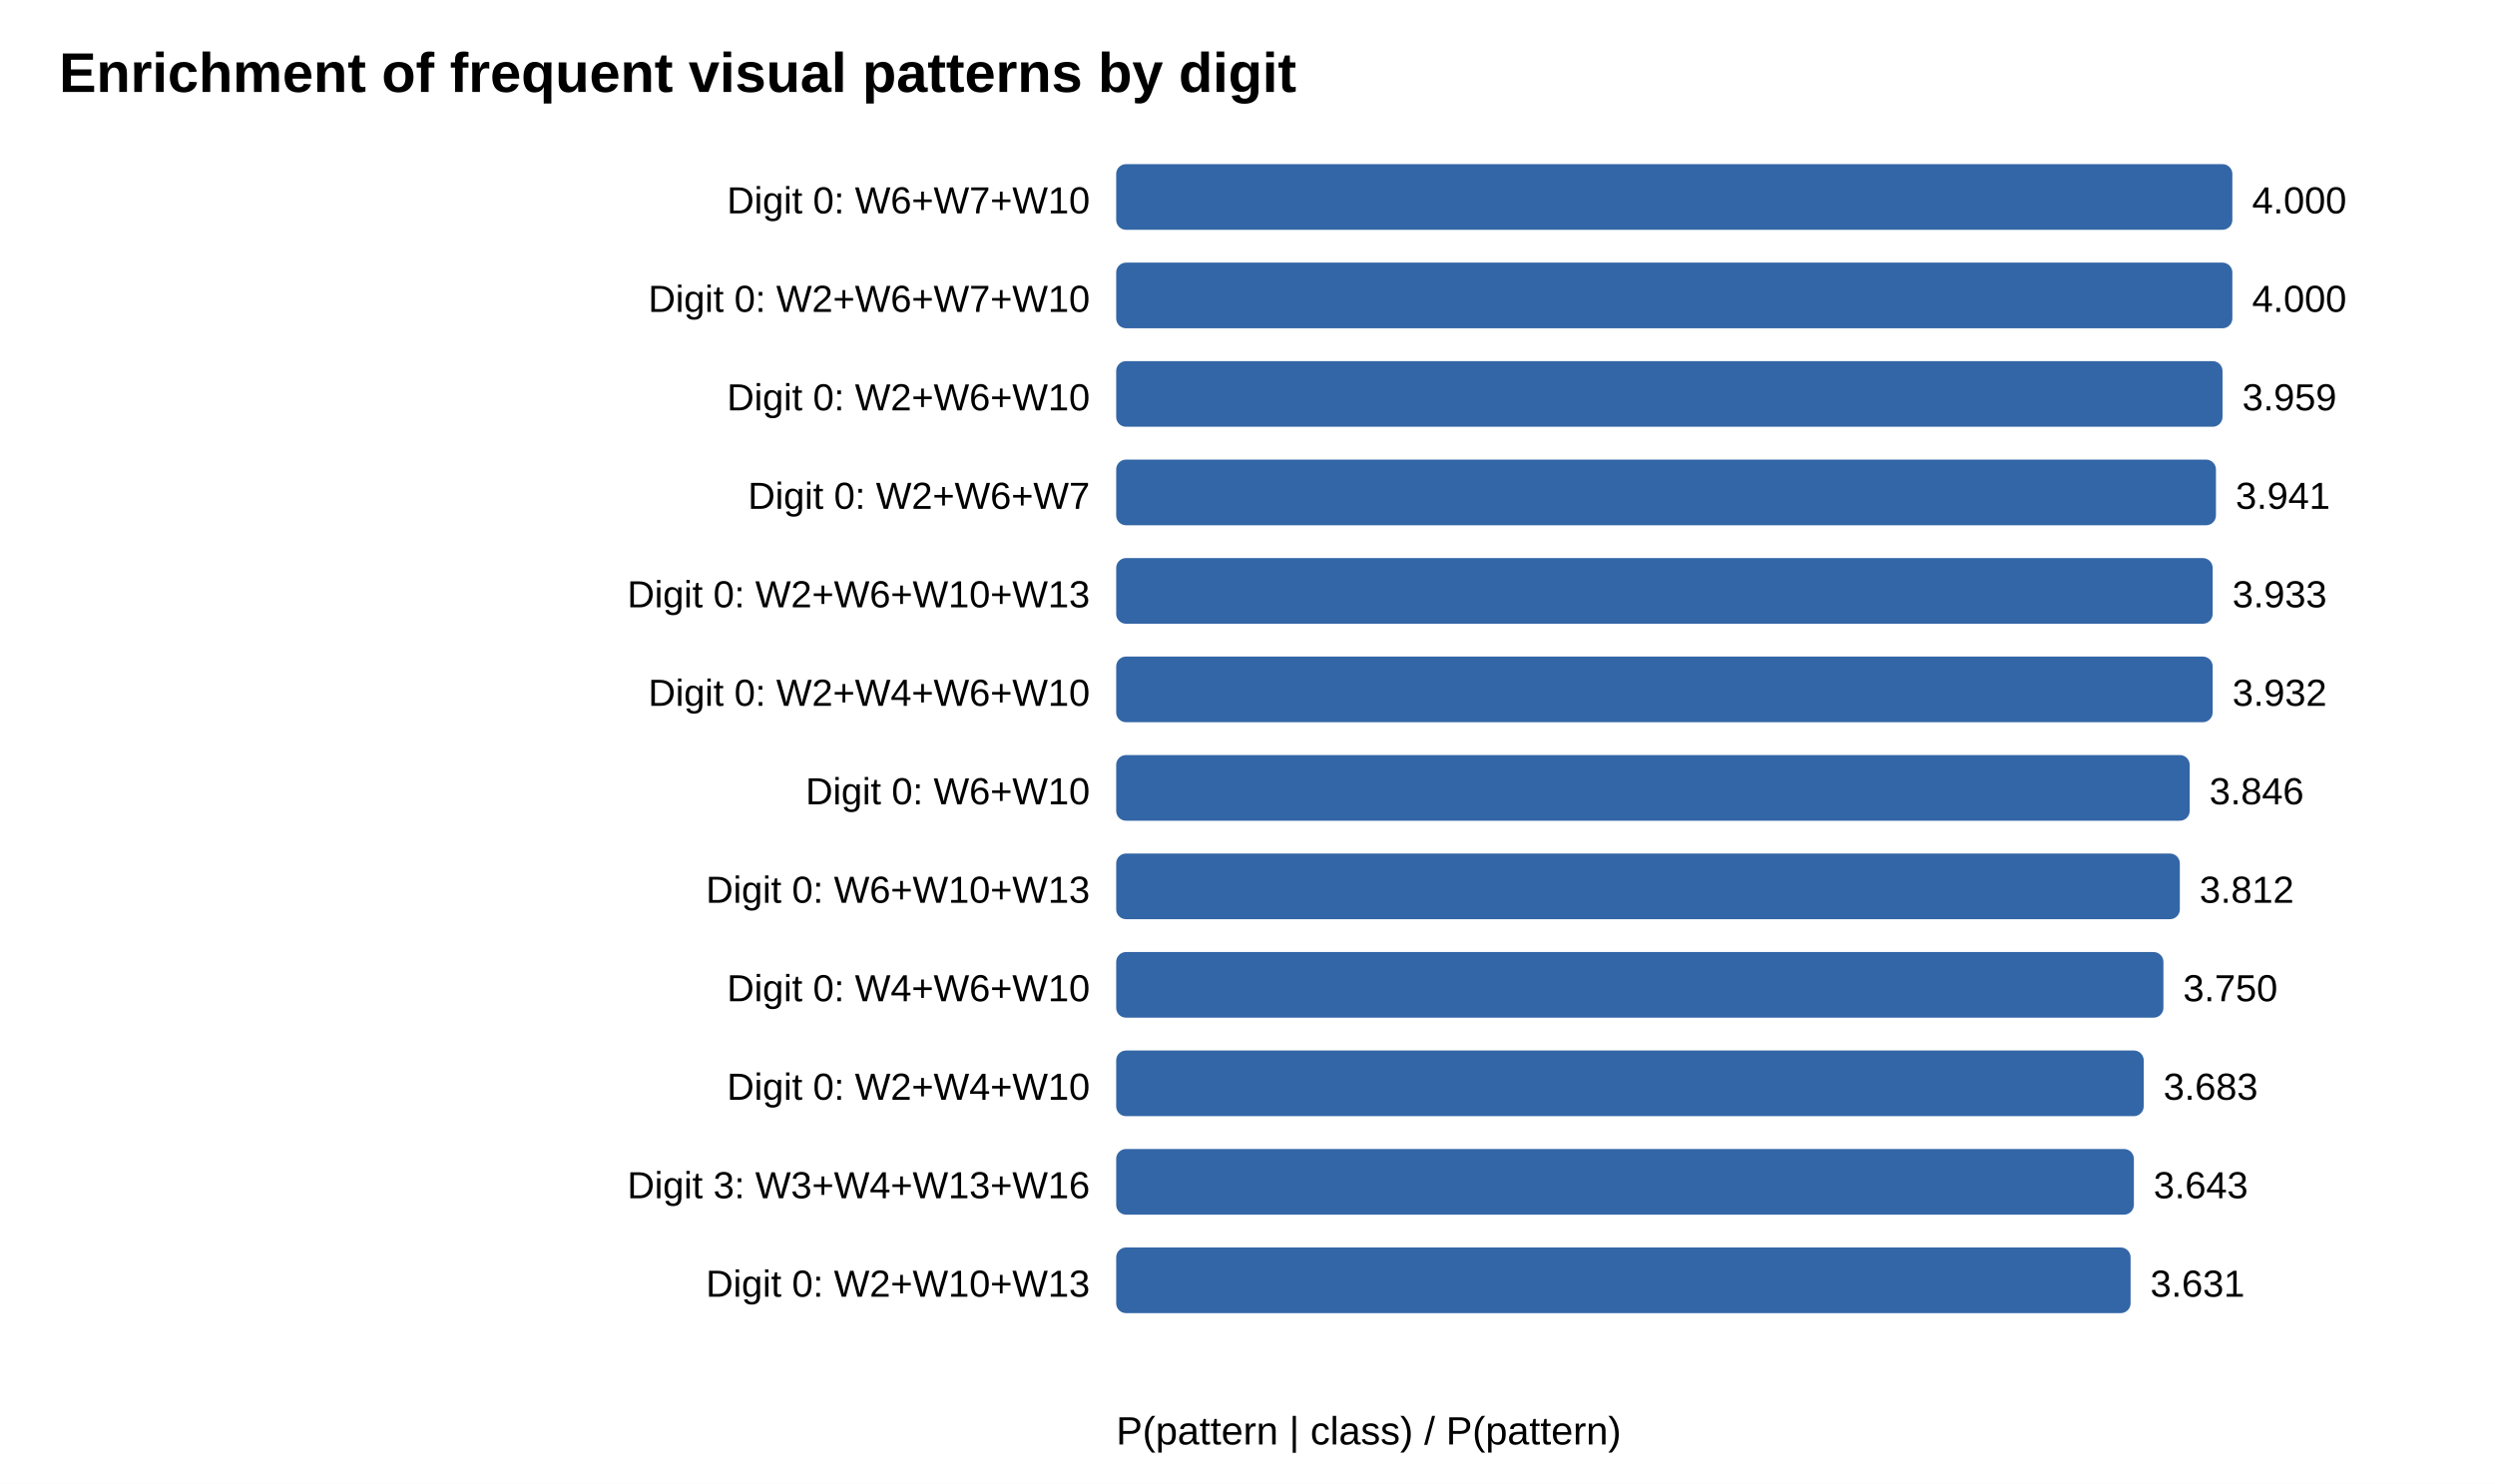
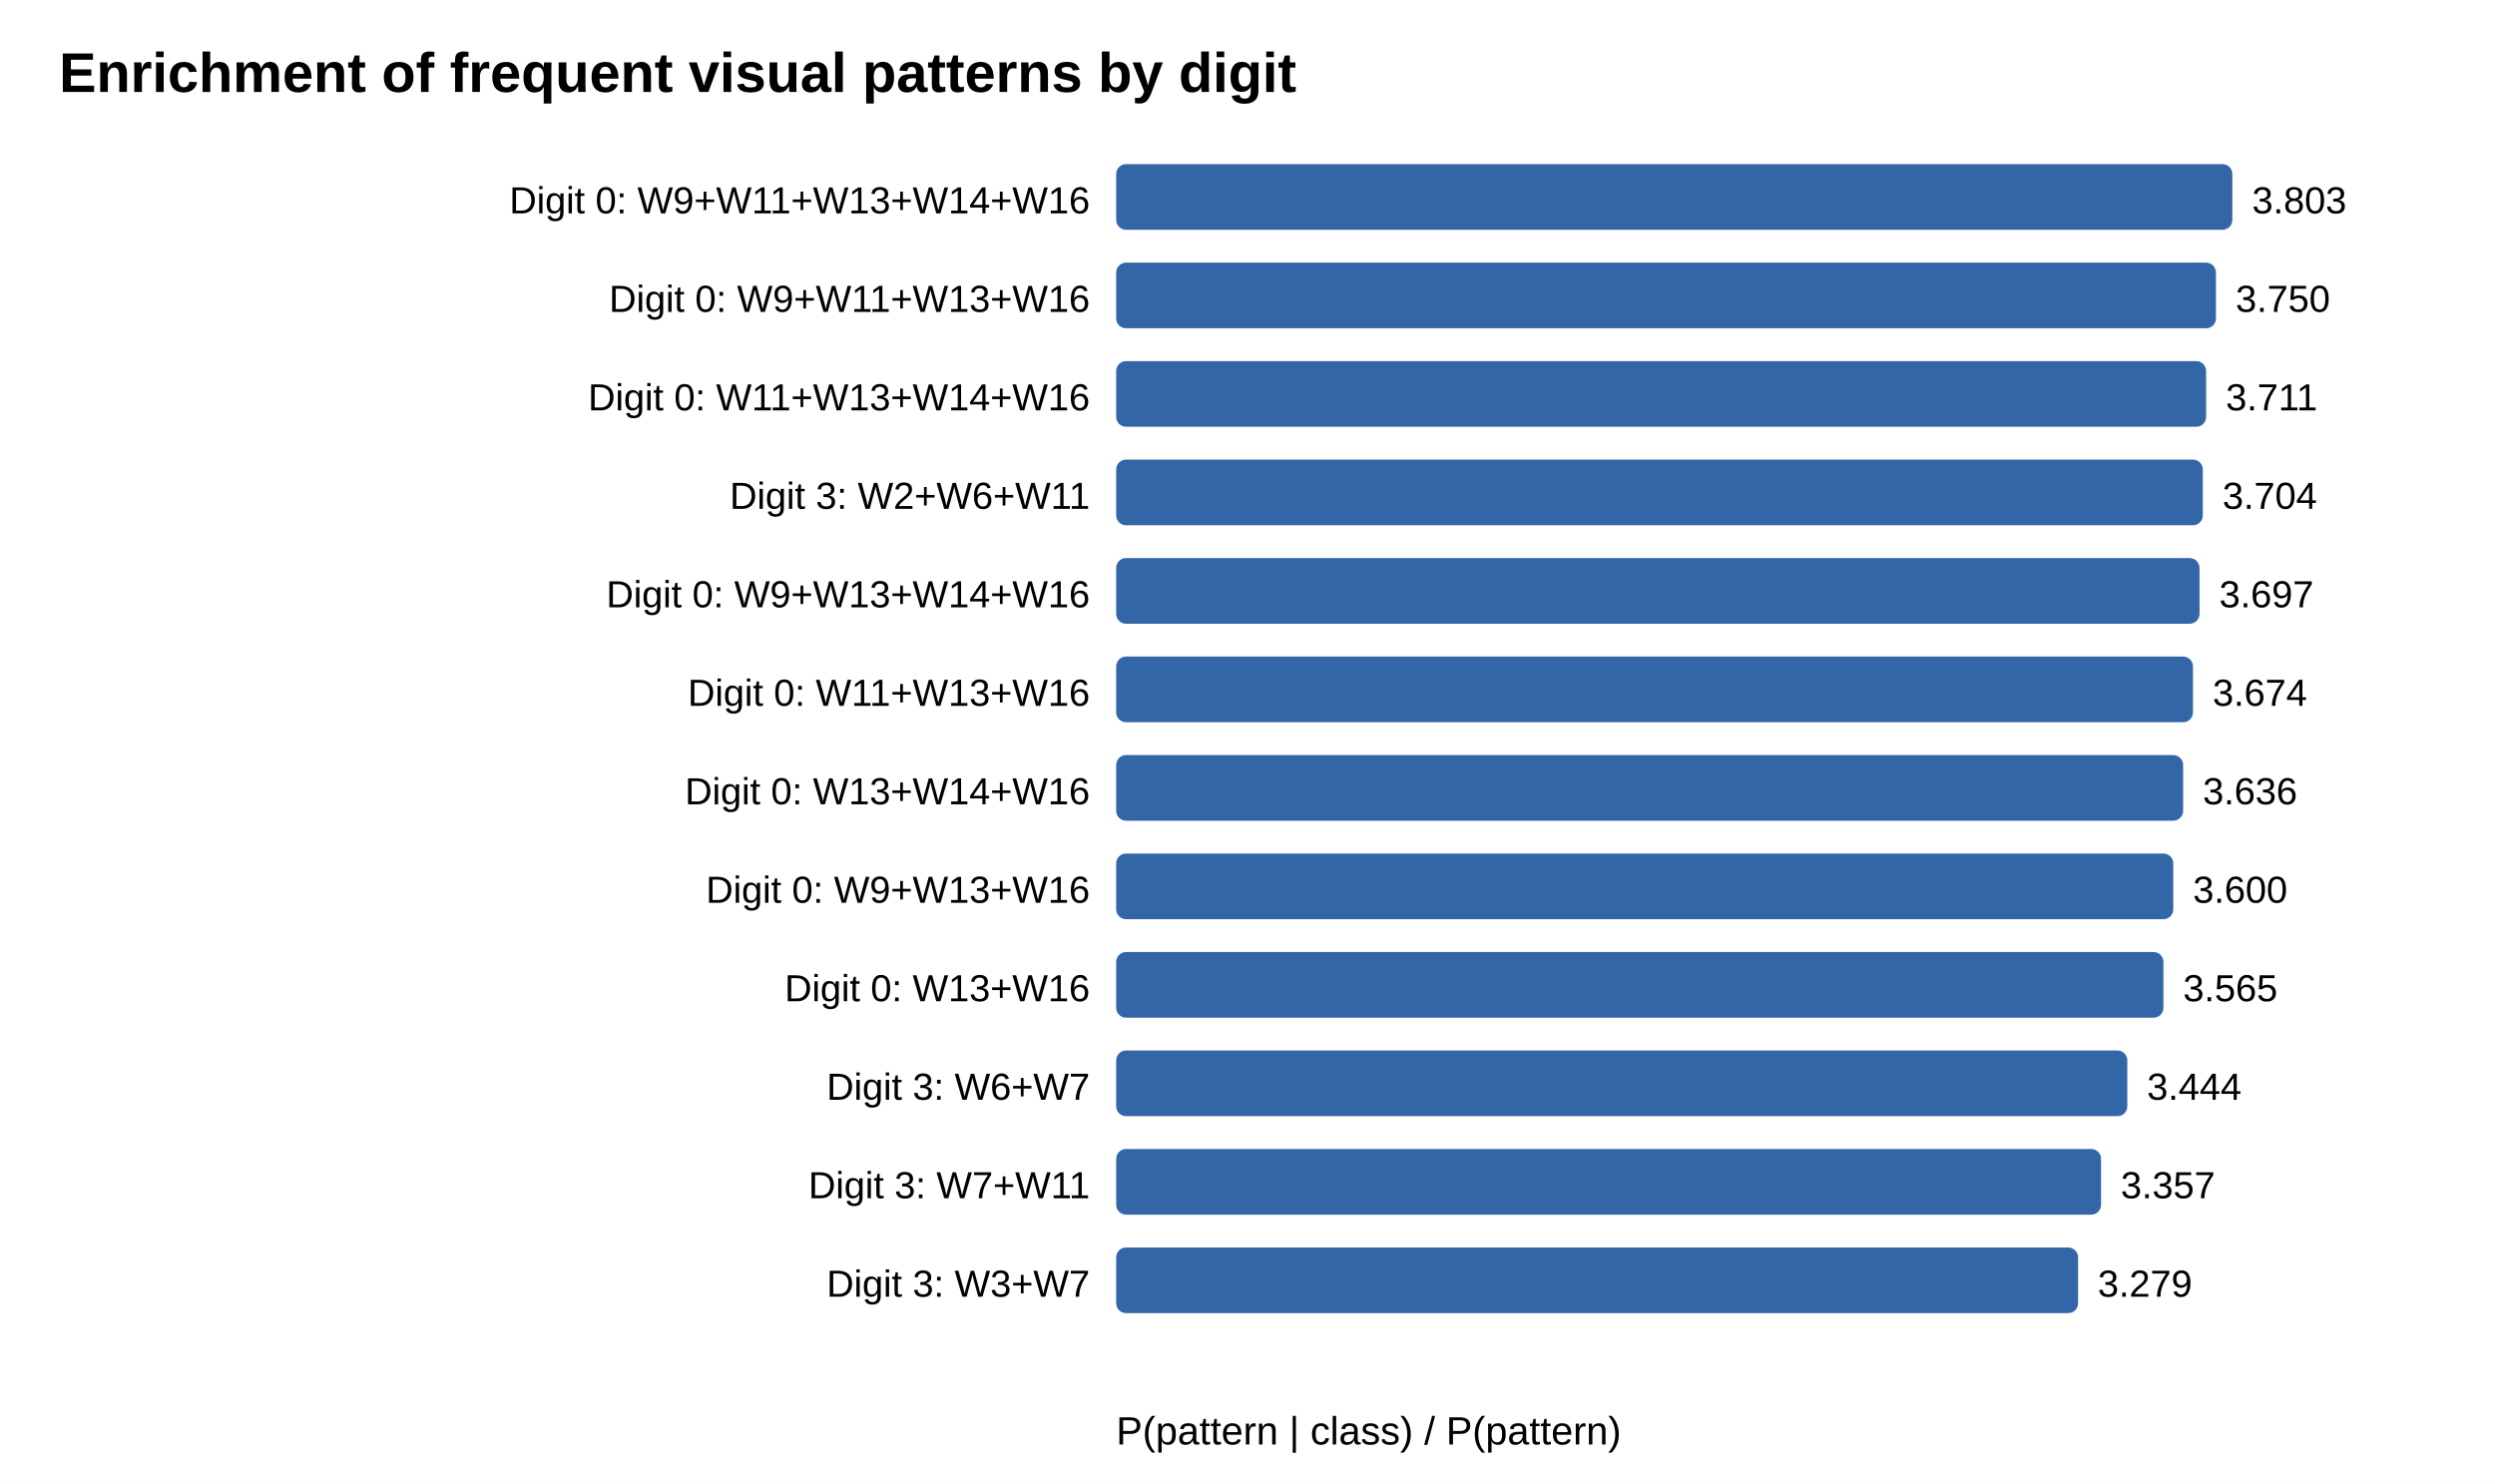
<svg xmlns="http://www.w3.org/2000/svg" width="760" height="452" viewBox="0 0 760 452" style="max-width:100%;height:auto;">
  <rect width="100%" height="100%" fill="white" />
  <text x="18" y="28" font-family="Arial" font-size="17" font-weight="bold">Enrichment of frequent visual patterns by digit</text>
-   <text x="332" y="65" text-anchor="end" font-family="Arial" font-size="11.5">Digit 0: W6+W7+W10</text>
+   <text x="332" y="65" text-anchor="end" font-family="Arial" font-size="11.5">Digit 0: W9+W11+W13+W14+W16</text>
  <rect x="340" y="50" height="20" width="340" rx="3" fill="#3366a6" />
-   <text x="686" y="65" font-family="Arial" font-size="11.5">4.000</text>
-   <text x="332" y="95" text-anchor="end" font-family="Arial" font-size="11.5">Digit 0: W2+W6+W7+W10</text>
-   <rect x="340" y="80" height="20" width="340" rx="3" fill="#3366a6" />
-   <text x="686" y="95" font-family="Arial" font-size="11.5">4.000</text>
-   <text x="332" y="125" text-anchor="end" font-family="Arial" font-size="11.5">Digit 0: W2+W6+W10</text>
-   <rect x="340" y="110" height="20" width="337" rx="3" fill="#3366a6" />
-   <text x="683" y="125" font-family="Arial" font-size="11.5">3.959</text>
-   <text x="332" y="155" text-anchor="end" font-family="Arial" font-size="11.5">Digit 0: W2+W6+W7</text>
-   <rect x="340" y="140" height="20" width="335" rx="3" fill="#3366a6" />
-   <text x="681" y="155" font-family="Arial" font-size="11.5">3.941</text>
-   <text x="332" y="185" text-anchor="end" font-family="Arial" font-size="11.5">Digit 0: W2+W6+W10+W13</text>
-   <rect x="340" y="170" height="20" width="334" rx="3" fill="#3366a6" />
-   <text x="680" y="185" font-family="Arial" font-size="11.5">3.933</text>
-   <text x="332" y="215" text-anchor="end" font-family="Arial" font-size="11.5">Digit 0: W2+W4+W6+W10</text>
-   <rect x="340" y="200" height="20" width="334" rx="3" fill="#3366a6" />
-   <text x="680" y="215" font-family="Arial" font-size="11.5">3.932</text>
-   <text x="332" y="245" text-anchor="end" font-family="Arial" font-size="11.5">Digit 0: W6+W10</text>
-   <rect x="340" y="230" height="20" width="327" rx="3" fill="#3366a6" />
-   <text x="673" y="245" font-family="Arial" font-size="11.5">3.846</text>
-   <text x="332" y="275" text-anchor="end" font-family="Arial" font-size="11.5">Digit 0: W6+W10+W13</text>
-   <rect x="340" y="260" height="20" width="324" rx="3" fill="#3366a6" />
-   <text x="670" y="275" font-family="Arial" font-size="11.5">3.812</text>
-   <text x="332" y="305" text-anchor="end" font-family="Arial" font-size="11.5">Digit 0: W4+W6+W10</text>
+   <text x="686" y="65" font-family="Arial" font-size="11.5">3.803</text>
+   <text x="332" y="95" text-anchor="end" font-family="Arial" font-size="11.5">Digit 0: W9+W11+W13+W16</text>
+   <rect x="340" y="80" height="20" width="335" rx="3" fill="#3366a6" />
+   <text x="681" y="95" font-family="Arial" font-size="11.5">3.750</text>
+   <text x="332" y="125" text-anchor="end" font-family="Arial" font-size="11.5">Digit 0: W11+W13+W14+W16</text>
+   <rect x="340" y="110" height="20" width="332" rx="3" fill="#3366a6" />
+   <text x="678" y="125" font-family="Arial" font-size="11.5">3.711</text>
+   <text x="332" y="155" text-anchor="end" font-family="Arial" font-size="11.5">Digit 3: W2+W6+W11</text>
+   <rect x="340" y="140" height="20" width="331" rx="3" fill="#3366a6" />
+   <text x="677" y="155" font-family="Arial" font-size="11.5">3.704</text>
+   <text x="332" y="185" text-anchor="end" font-family="Arial" font-size="11.5">Digit 0: W9+W13+W14+W16</text>
+   <rect x="340" y="170" height="20" width="330" rx="3" fill="#3366a6" />
+   <text x="676" y="185" font-family="Arial" font-size="11.5">3.697</text>
+   <text x="332" y="215" text-anchor="end" font-family="Arial" font-size="11.5">Digit 0: W11+W13+W16</text>
+   <rect x="340" y="200" height="20" width="328" rx="3" fill="#3366a6" />
+   <text x="674" y="215" font-family="Arial" font-size="11.5">3.674</text>
+   <text x="332" y="245" text-anchor="end" font-family="Arial" font-size="11.5">Digit 0: W13+W14+W16</text>
+   <rect x="340" y="230" height="20" width="325" rx="3" fill="#3366a6" />
+   <text x="671" y="245" font-family="Arial" font-size="11.5">3.636</text>
+   <text x="332" y="275" text-anchor="end" font-family="Arial" font-size="11.5">Digit 0: W9+W13+W16</text>
+   <rect x="340" y="260" height="20" width="322" rx="3" fill="#3366a6" />
+   <text x="668" y="275" font-family="Arial" font-size="11.5">3.600</text>
+   <text x="332" y="305" text-anchor="end" font-family="Arial" font-size="11.5">Digit 0: W13+W16</text>
  <rect x="340" y="290" height="20" width="319" rx="3" fill="#3366a6" />
-   <text x="665" y="305" font-family="Arial" font-size="11.5">3.750</text>
-   <text x="332" y="335" text-anchor="end" font-family="Arial" font-size="11.5">Digit 0: W2+W4+W10</text>
-   <rect x="340" y="320" height="20" width="313" rx="3" fill="#3366a6" />
-   <text x="659" y="335" font-family="Arial" font-size="11.5">3.683</text>
-   <text x="332" y="365" text-anchor="end" font-family="Arial" font-size="11.5">Digit 3: W3+W4+W13+W16</text>
-   <rect x="340" y="350" height="20" width="310" rx="3" fill="#3366a6" />
-   <text x="656" y="365" font-family="Arial" font-size="11.5">3.643</text>
-   <text x="332" y="395" text-anchor="end" font-family="Arial" font-size="11.5">Digit 0: W2+W10+W13</text>
-   <rect x="340" y="380" height="20" width="309" rx="3" fill="#3366a6" />
-   <text x="655" y="395" font-family="Arial" font-size="11.5">3.631</text>
+   <text x="665" y="305" font-family="Arial" font-size="11.5">3.565</text>
+   <text x="332" y="335" text-anchor="end" font-family="Arial" font-size="11.5">Digit 3: W6+W7</text>
+   <rect x="340" y="320" height="20" width="308" rx="3" fill="#3366a6" />
+   <text x="654" y="335" font-family="Arial" font-size="11.5">3.444</text>
+   <text x="332" y="365" text-anchor="end" font-family="Arial" font-size="11.5">Digit 3: W7+W11</text>
+   <rect x="340" y="350" height="20" width="300" rx="3" fill="#3366a6" />
+   <text x="646" y="365" font-family="Arial" font-size="11.5">3.357</text>
+   <text x="332" y="395" text-anchor="end" font-family="Arial" font-size="11.5">Digit 3: W3+W7</text>
+   <rect x="340" y="380" height="20" width="293" rx="3" fill="#3366a6" />
+   <text x="639" y="395" font-family="Arial" font-size="11.5">3.279</text>
  <text x="340" y="440" font-family="Arial" font-size="12">P(pattern | class) / P(pattern)</text>
</svg>
